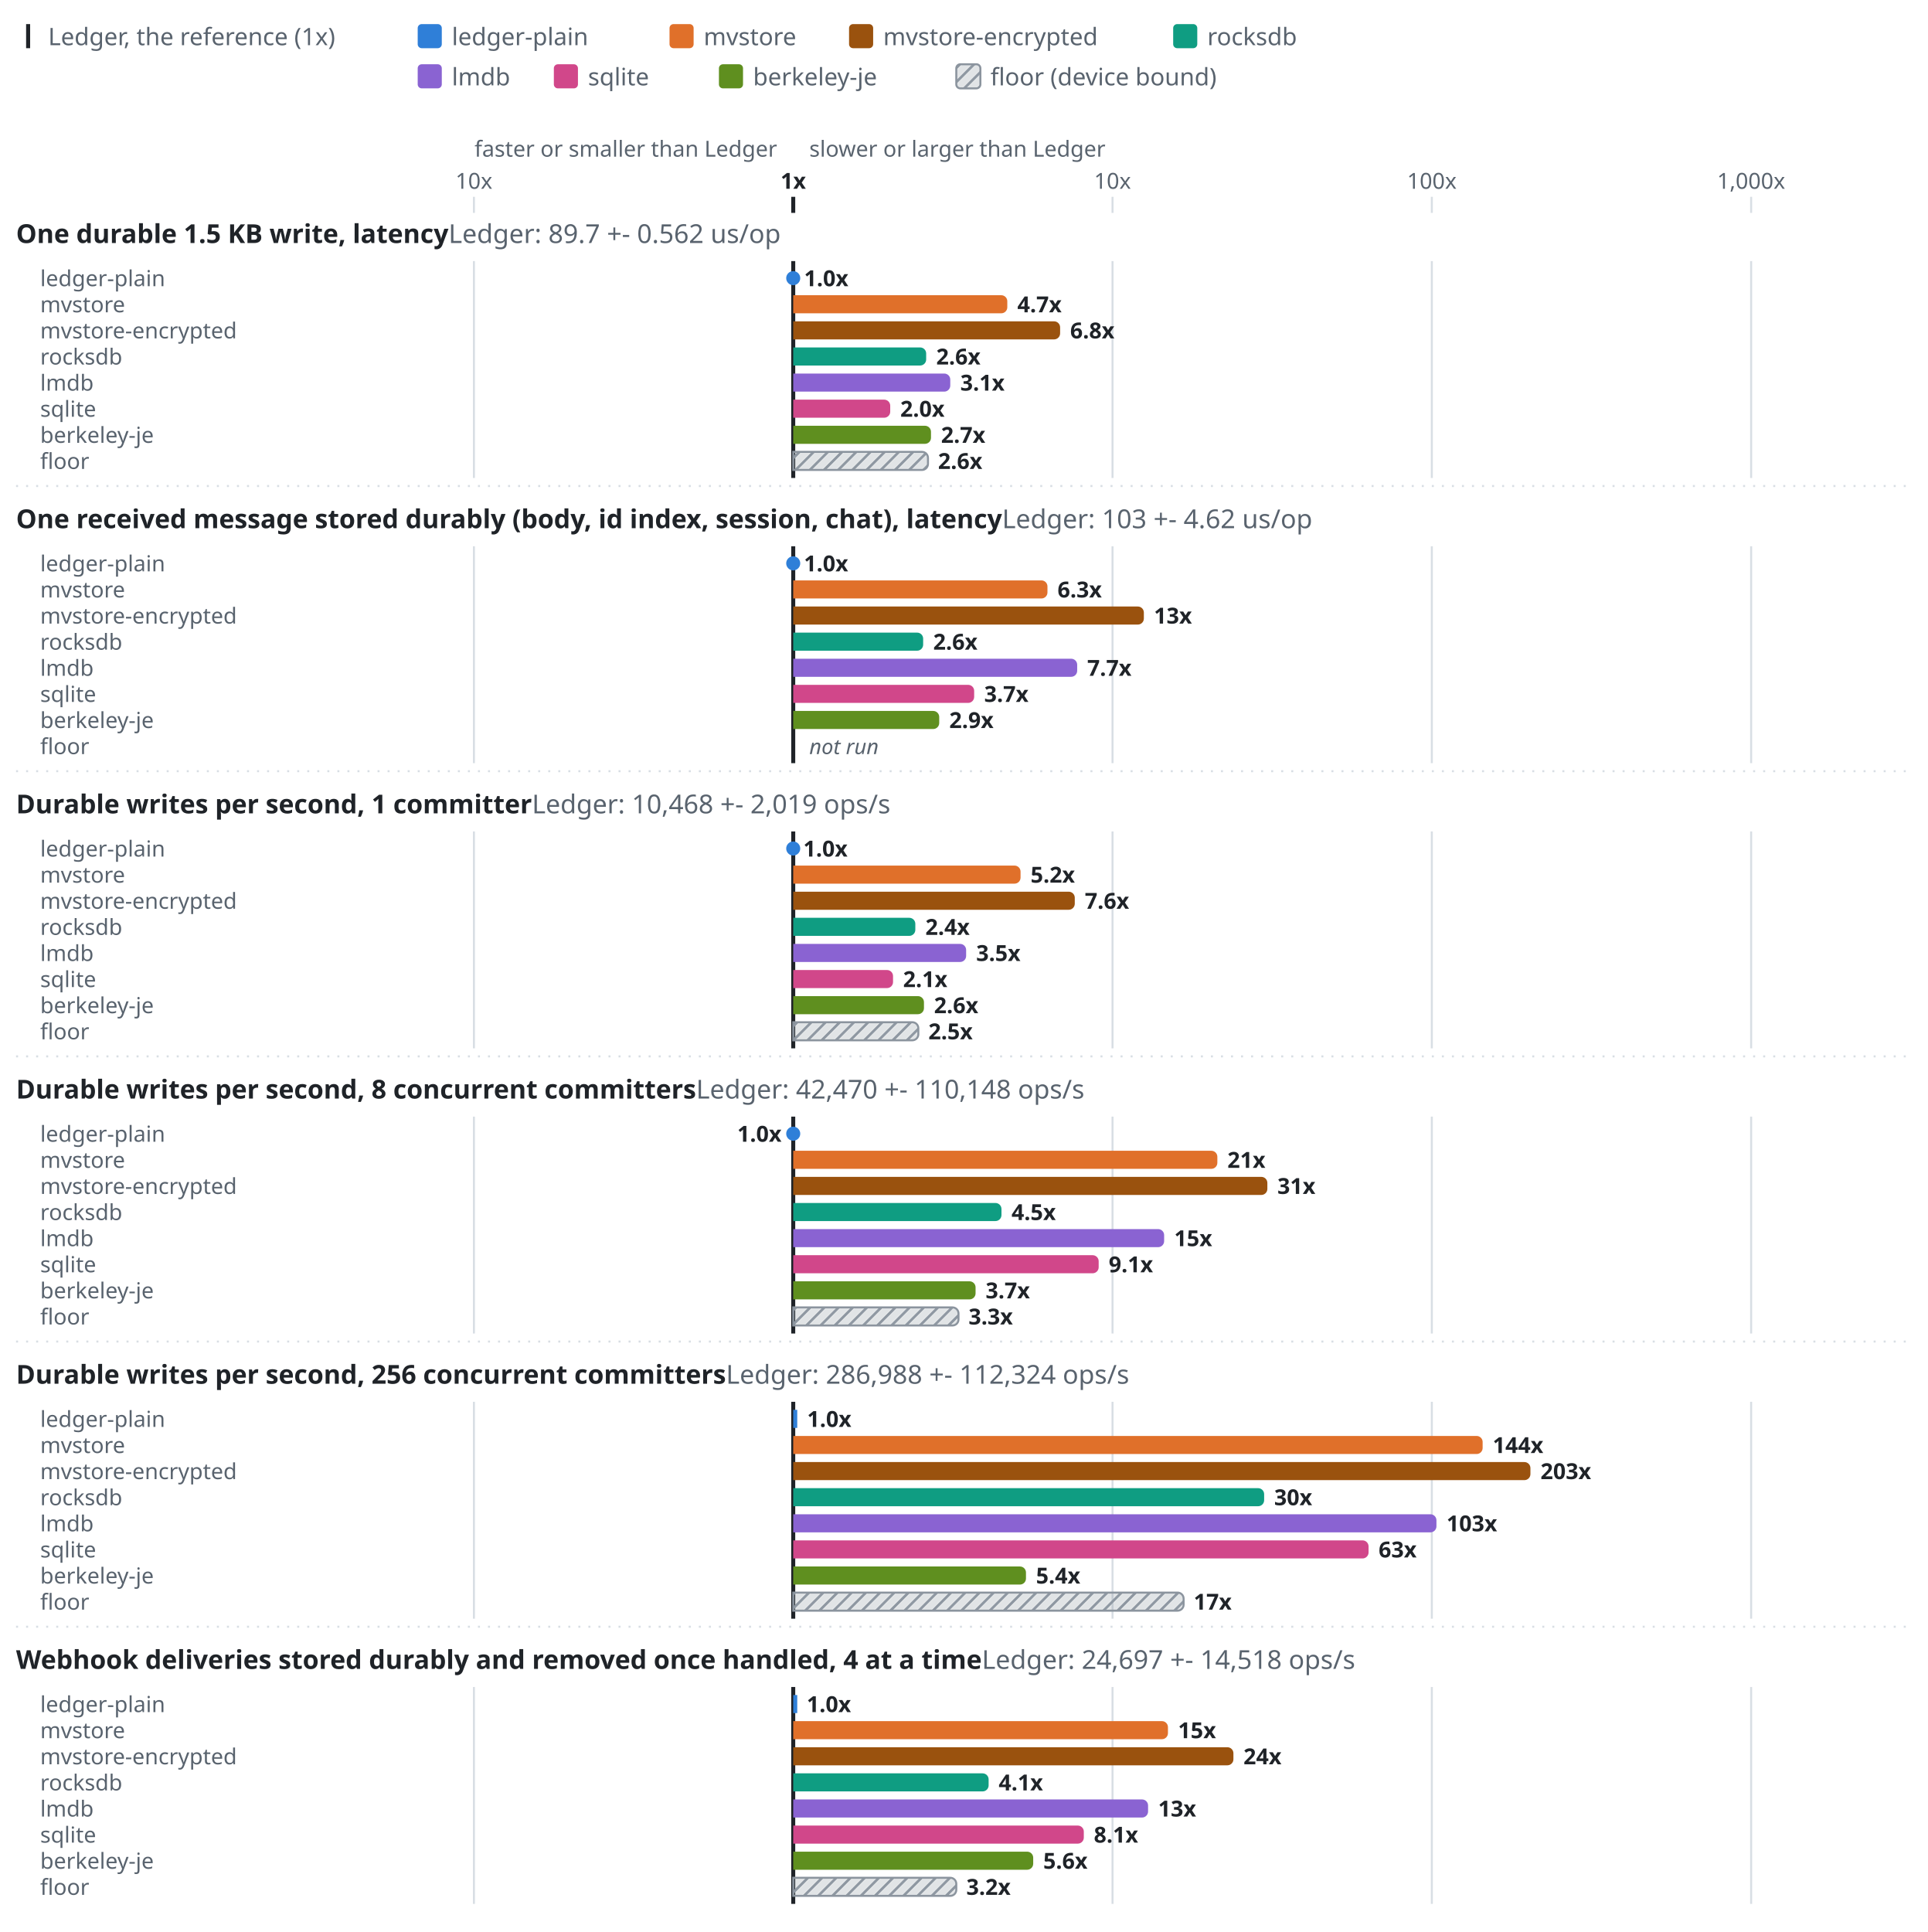
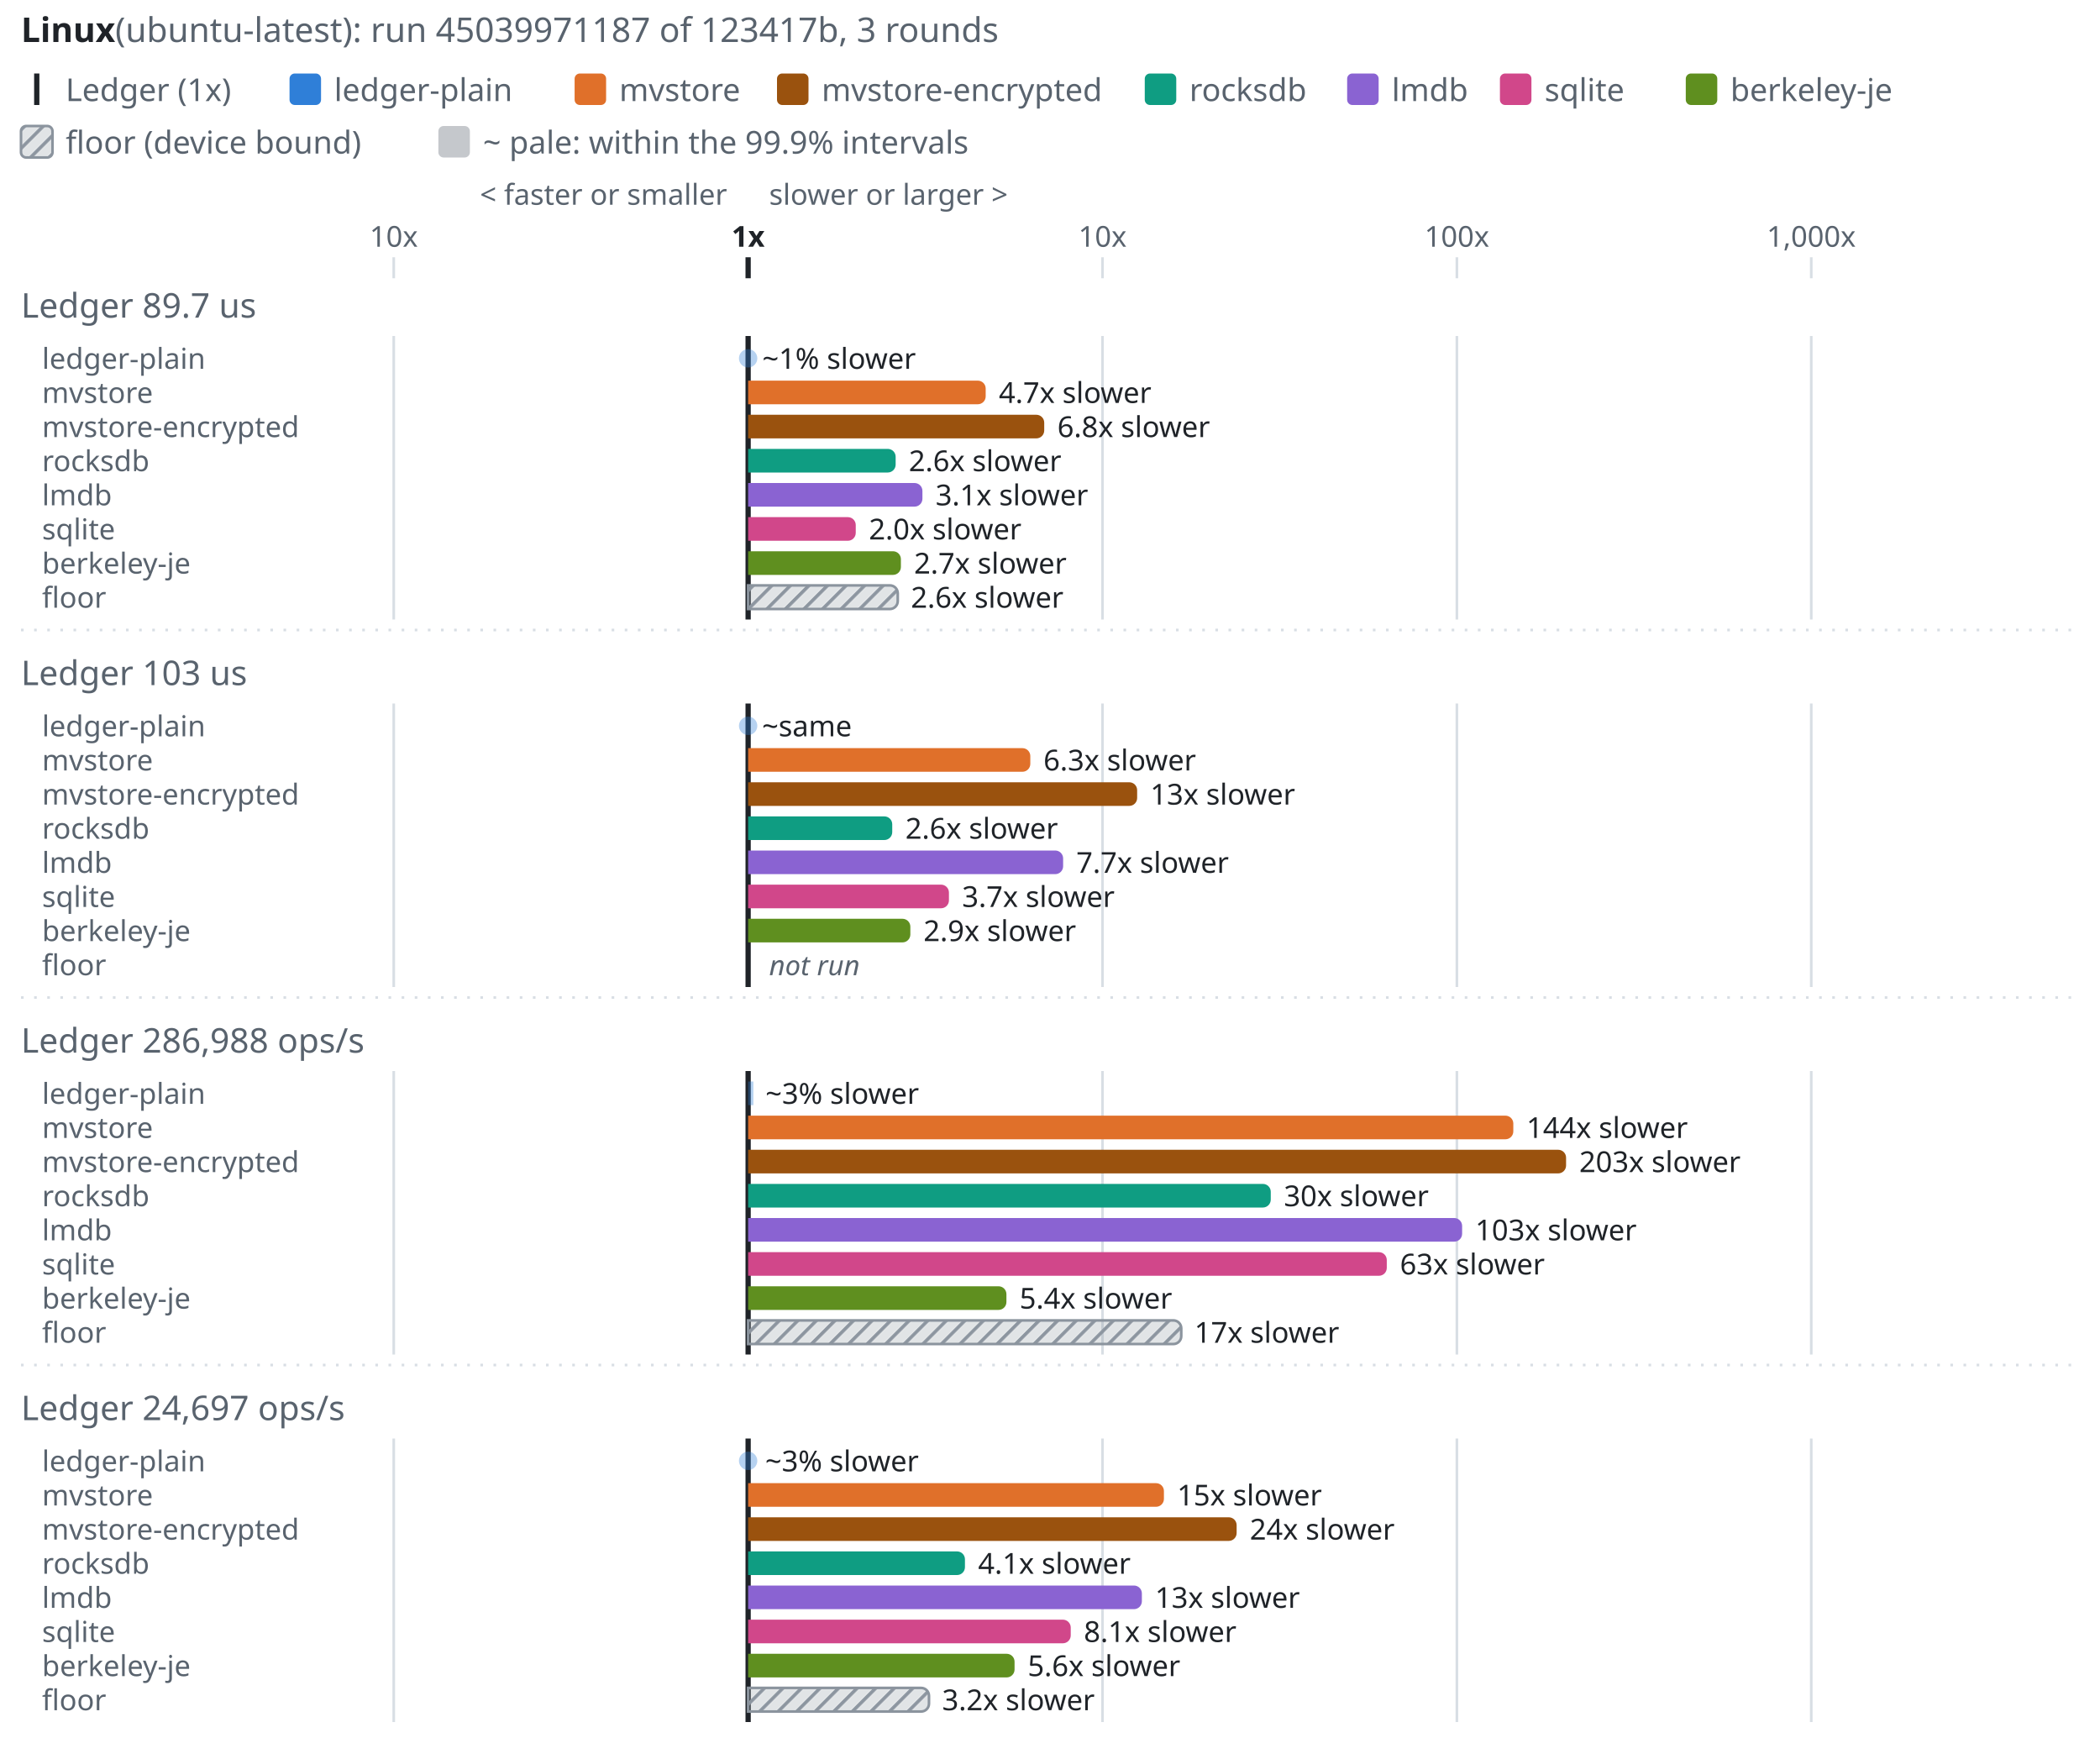
- <svg xmlns="http://www.w3.org/2000/svg" viewBox="0 0 960 962" width="960" height="962" font-family="-apple-system, BlinkMacSystemFont, 'Segoe UI', 'Noto Sans', Helvetica, Arial, sans-serif" role="img" aria-label="Durable commits on Linux: each engine's cost relative to Ledger">
+ <svg xmlns="http://www.w3.org/2000/svg" viewBox="0 0 800 670" width="800" height="670" font-family="-apple-system, BlinkMacSystemFont, 'Segoe UI', 'Noto Sans', Helvetica, Arial, sans-serif" role="img" aria-label="Durable commits on Linux: each engine's cost relative to Ledger">
  <defs>
    <pattern id="hatch" width="5" height="5" patternUnits="userSpaceOnUse" patternTransform="rotate(45)">
      <rect width="5" height="5" fill="#8b949e" fill-opacity="0.25" />
      <line x1="0" y1="0" x2="0" y2="5" stroke="#8b949e" stroke-width="2.5" />
    </pattern>
  </defs>
-   <line x1="14" y1="12" x2="14" y2="24" stroke="#1f2328" stroke-width="2" />
-   <text x="24" y="22.5" font-size="12" fill="#59636e">Ledger, the reference (1x)</text>
-   <rect x="208" y="12" width="12" height="12" rx="2" fill="#2f7fd8" />
-   <text x="225" y="22.5" font-size="12" fill="#59636e">ledger-plain</text>
-   <rect x="333.4" y="12" width="12" height="12" rx="2" fill="#e0702a" />
-   <text x="350.4" y="22.5" font-size="12" fill="#59636e">mvstore</text>
-   <rect x="422.8" y="12" width="12" height="12" rx="2" fill="#9a520e" />
-   <text x="439.8" y="22.5" font-size="12" fill="#59636e">mvstore-encrypted</text>
-   <rect x="584.2" y="12" width="12" height="12" rx="2" fill="#0f9d82" />
-   <text x="601.2" y="22.5" font-size="12" fill="#59636e">rocksdb</text>
-   <rect x="208" y="32" width="12" height="12" rx="2" fill="#8a63d2" />
-   <text x="225" y="42.5" font-size="12" fill="#59636e">lmdb</text>
-   <rect x="275.8" y="32" width="12" height="12" rx="2" fill="#d1478a" />
-   <text x="292.8" y="42.5" font-size="12" fill="#59636e">sqlite</text>
-   <rect x="358.0" y="32" width="12" height="12" rx="2" fill="#5f8f1f" />
-   <text x="375.0" y="42.5" font-size="12" fill="#59636e">berkeley-je</text>
-   <rect x="476.2" y="32" width="12" height="12" rx="2" fill="url(#hatch)" stroke="#8b949e" stroke-width="1" />
-   <text x="493.2" y="42.5" font-size="12" fill="#59636e">floor (device bound)</text>
-   <text x="387.0" y="78" font-size="11" text-anchor="end" fill="#59636e">faster or smaller than Ledger</text>
-   <text x="403.0" y="78" font-size="11" fill="#59636e">slower or larger than Ledger</text>
-   <line x1="236.0" y1="98.0" x2="236.0" y2="106.0" stroke="#d8dee4" stroke-width="1" />
-   <line x1="395.0" y1="98.0" x2="395.0" y2="106.0" stroke="#1f2328" stroke-width="2" />
-   <line x1="554.0" y1="98.0" x2="554.0" y2="106.0" stroke="#d8dee4" stroke-width="1" />
-   <line x1="713.0" y1="98.0" x2="713.0" y2="106.0" stroke="#d8dee4" stroke-width="1" />
-   <line x1="872.0" y1="98.0" x2="872.0" y2="106.0" stroke="#d8dee4" stroke-width="1" />
-   <text x="236.0" y="94" font-size="11" text-anchor="middle" fill="#59636e">10x</text>
-   <text x="395.0" y="94" font-size="11" text-anchor="middle" fill="#1f2328" font-weight="600">1x</text>
-   <text x="554.0" y="94" font-size="11" text-anchor="middle" fill="#59636e">10x</text>
-   <text x="713.0" y="94" font-size="11" text-anchor="middle" fill="#59636e">100x</text>
-   <text x="872.0" y="94" font-size="11" text-anchor="middle" fill="#59636e">1,000x</text>
-   <text x="8" y="121" font-size="13" font-weight="600" fill="#1f2328">One durable 1.5 KB write, latency<tspan font-weight="400" fill="#59636e">  Ledger: 89.7 +- 0.562 us/op</tspan>
+   <text x="8" y="16" font-size="13" font-weight="600" fill="#1f2328">Linux<tspan font-weight="400" fill="#59636e"> (ubuntu-latest): run 45039971187 of 123417b, 3 rounds</tspan>
  </text>
-   <line x1="236.0" y1="130.0" x2="236.0" y2="238.0" stroke="#d8dee4" stroke-width="1" />
-   <line x1="395.0" y1="130.0" x2="395.0" y2="238.0" stroke="#1f2328" stroke-width="2" />
-   <line x1="554.0" y1="130.0" x2="554.0" y2="238.0" stroke="#d8dee4" stroke-width="1" />
-   <line x1="713.0" y1="130.0" x2="713.0" y2="238.0" stroke="#d8dee4" stroke-width="1" />
-   <line x1="872.0" y1="130.0" x2="872.0" y2="238.0" stroke="#d8dee4" stroke-width="1" />
-   <text x="20" y="142.5" font-size="11" fill="#59636e">ledger-plain</text>
-   <circle cx="395.0" cy="138.5" r="3.5" fill="#2f7fd8" />
-   <text x="400.4" y="142.5" font-size="11" font-weight="600" fill="#1f2328">1.0x</text>
-   <text x="20" y="155.5" font-size="11" fill="#59636e">mvstore</text>
-   <path d="M395.0,147.0H498.6a3,3 0 0 1 3,3v3a3,3 0 0 1 -3,3H395.0z" fill="#e0702a" />
-   <text x="506.6" y="155.5" font-size="11" font-weight="600" fill="#1f2328">4.7x</text>
-   <text x="20" y="168.5" font-size="11" fill="#59636e">mvstore-encrypted</text>
-   <path d="M395.0,160.0H524.9a3,3 0 0 1 3,3v3a3,3 0 0 1 -3,3H395.0z" fill="#9a520e" />
-   <text x="532.9" y="168.5" font-size="11" font-weight="600" fill="#1f2328">6.8x</text>
-   <text x="20" y="181.5" font-size="11" fill="#59636e">rocksdb</text>
-   <path d="M395.0,173.0H458.2a3,3 0 0 1 3,3v3a3,3 0 0 1 -3,3H395.0z" fill="#0f9d82" />
-   <text x="466.2" y="181.5" font-size="11" font-weight="600" fill="#1f2328">2.6x</text>
-   <text x="20" y="194.5" font-size="11" fill="#59636e">lmdb</text>
-   <path d="M395.0,186.0H470.2a3,3 0 0 1 3,3v3a3,3 0 0 1 -3,3H395.0z" fill="#8a63d2" />
-   <text x="478.2" y="194.5" font-size="11" font-weight="600" fill="#1f2328">3.1x</text>
-   <text x="20" y="207.5" font-size="11" fill="#59636e">sqlite</text>
-   <path d="M395.0,199.0H440.3a3,3 0 0 1 3,3v3a3,3 0 0 1 -3,3H395.0z" fill="#d1478a" />
-   <text x="448.3" y="207.5" font-size="11" font-weight="600" fill="#1f2328">2.0x</text>
-   <text x="20" y="220.5" font-size="11" fill="#59636e">berkeley-je</text>
-   <path d="M395.0,212.0H460.6a3,3 0 0 1 3,3v3a3,3 0 0 1 -3,3H395.0z" fill="#5f8f1f" />
-   <text x="468.6" y="220.5" font-size="11" font-weight="600" fill="#1f2328">2.7x</text>
-   <text x="20" y="233.5" font-size="11" fill="#59636e">floor</text>
-   <path d="M395.0,225.0H459.1a3,3 0 0 1 3,3v3a3,3 0 0 1 -3,3H395.0z" fill="url(#hatch)" stroke="#8b949e" stroke-width="1" />
-   <text x="467.1" y="233.5" font-size="11" font-weight="600" fill="#1f2328">2.6x</text>
-   <line x1="8" y1="242.0" x2="952" y2="242.0" stroke="#d8dee4" stroke-width="1" stroke-dasharray="1 4" />
-   <text x="8" y="263" font-size="13" font-weight="600" fill="#1f2328">One received message stored durably (body, id index, session, chat), latency<tspan font-weight="400" fill="#59636e">  Ledger: 103 +- 4.62 us/op</tspan>
+   <line x1="14" y1="28" x2="14" y2="40" stroke="#1f2328" stroke-width="2" />
+   <text x="25" y="38.5" font-size="12" fill="#59636e">Ledger (1x)</text>
+   <rect x="110.3" y="28" width="12" height="12" rx="2" fill="#2f7fd8" />
+   <text x="127.3" y="38.5" font-size="12" fill="#59636e">ledger-plain</text>
+   <rect x="218.9" y="28" width="12" height="12" rx="2" fill="#e0702a" />
+   <text x="235.9" y="38.5" font-size="12" fill="#59636e">mvstore</text>
+   <rect x="296.0" y="28" width="12" height="12" rx="2" fill="#9a520e" />
+   <text x="313.0" y="38.5" font-size="12" fill="#59636e">mvstore-encrypted</text>
+   <rect x="436.1" y="28" width="12" height="12" rx="2" fill="#0f9d82" />
+   <text x="453.1" y="38.5" font-size="12" fill="#59636e">rocksdb</text>
+   <rect x="513.2" y="28" width="12" height="12" rx="2" fill="#8a63d2" />
+   <text x="530.2" y="38.5" font-size="12" fill="#59636e">lmdb</text>
+   <rect x="571.4" y="28" width="12" height="12" rx="2" fill="#d1478a" />
+   <text x="588.4" y="38.5" font-size="12" fill="#59636e">sqlite</text>
+   <rect x="642.2" y="28" width="12" height="12" rx="2" fill="#5f8f1f" />
+   <text x="659.2" y="38.5" font-size="12" fill="#59636e">berkeley-je</text>
+   <rect x="8" y="48" width="12" height="12" rx="2" fill="url(#hatch)" stroke="#8b949e" stroke-width="1" />
+   <text x="25" y="58.5" font-size="12" fill="#59636e">floor (device bound)</text>
+   <rect x="167.0" y="48" width="12" height="12" rx="2" fill="#59636e" fill-opacity="0.35" />
+   <text x="184.0" y="58.5" font-size="12" fill="#59636e">~ pale: within the 99.9% intervals</text>
+   <text x="277.0" y="78" font-size="11" text-anchor="end" fill="#59636e">&lt; faster or smaller</text>
+   <text x="293.0" y="78" font-size="11" fill="#59636e">slower or larger &gt;</text>
+   <line x1="150.0" y1="98.0" x2="150.0" y2="106.0" stroke="#d8dee4" stroke-width="1" />
+   <line x1="285.0" y1="98.0" x2="285.0" y2="106.0" stroke="#1f2328" stroke-width="2" />
+   <line x1="420.0" y1="98.0" x2="420.0" y2="106.0" stroke="#d8dee4" stroke-width="1" />
+   <line x1="555.0" y1="98.0" x2="555.0" y2="106.0" stroke="#d8dee4" stroke-width="1" />
+   <line x1="690.0" y1="98.0" x2="690.0" y2="106.0" stroke="#d8dee4" stroke-width="1" />
+   <text x="150.0" y="94" font-size="11" text-anchor="middle" fill="#59636e">10x</text>
+   <text x="285.0" y="94" font-size="11" text-anchor="middle" fill="#1f2328" font-weight="600">1x</text>
+   <text x="420.0" y="94" font-size="11" text-anchor="middle" fill="#59636e">10x</text>
+   <text x="555.0" y="94" font-size="11" text-anchor="middle" fill="#59636e">100x</text>
+   <text x="690.0" y="94" font-size="11" text-anchor="middle" fill="#59636e">1,000x</text>
+   <text x="8" y="121" font-size="13" font-weight="600" fill="#1f2328">
+     <tspan font-weight="400" fill="#59636e">  Ledger 89.7 us</tspan>
  </text>
-   <line x1="236.0" y1="272.0" x2="236.0" y2="380.0" stroke="#d8dee4" stroke-width="1" />
-   <line x1="395.0" y1="272.0" x2="395.0" y2="380.0" stroke="#1f2328" stroke-width="2" />
-   <line x1="554.0" y1="272.0" x2="554.0" y2="380.0" stroke="#d8dee4" stroke-width="1" />
-   <line x1="713.0" y1="272.0" x2="713.0" y2="380.0" stroke="#d8dee4" stroke-width="1" />
-   <line x1="872.0" y1="272.0" x2="872.0" y2="380.0" stroke="#d8dee4" stroke-width="1" />
-   <text x="20" y="284.5" font-size="11" fill="#59636e">ledger-plain</text>
-   <circle cx="395.0" cy="280.5" r="3.5" fill="#2f7fd8" />
-   <text x="400.3" y="284.5" font-size="11" font-weight="600" fill="#1f2328">1.0x</text>
-   <text x="20" y="297.5" font-size="11" fill="#59636e">mvstore</text>
-   <path d="M395.0,289.0H518.6a3,3 0 0 1 3,3v3a3,3 0 0 1 -3,3H395.0z" fill="#e0702a" />
-   <text x="526.6" y="297.5" font-size="11" font-weight="600" fill="#1f2328">6.3x</text>
-   <text x="20" y="310.5" font-size="11" fill="#59636e">mvstore-encrypted</text>
-   <path d="M395.0,302.0H566.6a3,3 0 0 1 3,3v3a3,3 0 0 1 -3,3H395.0z" fill="#9a520e" />
-   <text x="574.6" y="310.5" font-size="11" font-weight="600" fill="#1f2328">13x</text>
-   <text x="20" y="323.5" font-size="11" fill="#59636e">rocksdb</text>
-   <path d="M395.0,315.0H456.7a3,3 0 0 1 3,3v3a3,3 0 0 1 -3,3H395.0z" fill="#0f9d82" />
-   <text x="464.7" y="323.5" font-size="11" font-weight="600" fill="#1f2328">2.6x</text>
-   <text x="20" y="336.5" font-size="11" fill="#59636e">lmdb</text>
-   <path d="M395.0,328.0H533.4a3,3 0 0 1 3,3v3a3,3 0 0 1 -3,3H395.0z" fill="#8a63d2" />
-   <text x="541.4" y="336.5" font-size="11" font-weight="600" fill="#1f2328">7.7x</text>
-   <text x="20" y="349.5" font-size="11" fill="#59636e">sqlite</text>
-   <path d="M395.0,341.0H482.1a3,3 0 0 1 3,3v3a3,3 0 0 1 -3,3H395.0z" fill="#d1478a" />
-   <text x="490.1" y="349.5" font-size="11" font-weight="600" fill="#1f2328">3.7x</text>
-   <text x="20" y="362.5" font-size="11" fill="#59636e">berkeley-je</text>
-   <path d="M395.0,354.0H464.7a3,3 0 0 1 3,3v3a3,3 0 0 1 -3,3H395.0z" fill="#5f8f1f" />
-   <text x="472.7" y="362.5" font-size="11" font-weight="600" fill="#1f2328">2.9x</text>
-   <text x="20" y="375.5" font-size="11" fill="#59636e">floor</text>
-   <text x="403.0" y="375.5" font-size="10.5" font-style="italic" fill="#59636e">not run</text>
-   <line x1="8" y1="384.0" x2="952" y2="384.0" stroke="#d8dee4" stroke-width="1" stroke-dasharray="1 4" />
-   <text x="8" y="405" font-size="13" font-weight="600" fill="#1f2328">Durable writes per second, 1 committer<tspan font-weight="400" fill="#59636e">  Ledger: 10,468 +- 2,019 ops/s</tspan>
+   <line x1="150.0" y1="128.0" x2="150.0" y2="236.0" stroke="#d8dee4" stroke-width="1" />
+   <line x1="285.0" y1="128.0" x2="285.0" y2="236.0" stroke="#1f2328" stroke-width="2" />
+   <line x1="420.0" y1="128.0" x2="420.0" y2="236.0" stroke="#d8dee4" stroke-width="1" />
+   <line x1="555.0" y1="128.0" x2="555.0" y2="236.0" stroke="#d8dee4" stroke-width="1" />
+   <line x1="690.0" y1="128.0" x2="690.0" y2="236.0" stroke="#d8dee4" stroke-width="1" />
+   <text x="16" y="140.5" font-size="11" fill="#59636e">ledger-plain</text>
+   <circle cx="285.0" cy="136.5" r="3.5" fill="#2f7fd8" fill-opacity="0.35" />
+   <text x="290.4" y="140.5" font-size="11" fill="#1f2328">~1% slower</text>
+   <text x="16" y="153.5" font-size="11" fill="#59636e">mvstore</text>
+   <path d="M285.0,145.0H372.5a3,3 0 0 1 3,3v3a3,3 0 0 1 -3,3H285.0z" fill="#e0702a" />
+   <text x="380.5" y="153.5" font-size="11" fill="#1f2328">4.7x slower</text>
+   <text x="16" y="166.5" font-size="11" fill="#59636e">mvstore-encrypted</text>
+   <path d="M285.0,158.0H394.8a3,3 0 0 1 3,3v3a3,3 0 0 1 -3,3H285.0z" fill="#9a520e" />
+   <text x="402.8" y="166.5" font-size="11" fill="#1f2328">6.8x slower</text>
+   <text x="16" y="179.5" font-size="11" fill="#59636e">rocksdb</text>
+   <path d="M285.0,171.0H338.2a3,3 0 0 1 3,3v3a3,3 0 0 1 -3,3H285.0z" fill="#0f9d82" />
+   <text x="346.2" y="179.5" font-size="11" fill="#1f2328">2.6x slower</text>
+   <text x="16" y="192.5" font-size="11" fill="#59636e">lmdb</text>
+   <path d="M285.0,184.0H348.4a3,3 0 0 1 3,3v3a3,3 0 0 1 -3,3H285.0z" fill="#8a63d2" />
+   <text x="356.4" y="192.5" font-size="11" fill="#1f2328">3.1x slower</text>
+   <text x="16" y="205.5" font-size="11" fill="#59636e">sqlite</text>
+   <path d="M285.0,197.0H323.0a3,3 0 0 1 3,3v3a3,3 0 0 1 -3,3H285.0z" fill="#d1478a" />
+   <text x="331.0" y="205.5" font-size="11" fill="#1f2328">2.0x slower</text>
+   <text x="16" y="218.5" font-size="11" fill="#59636e">berkeley-je</text>
+   <path d="M285.0,210.0H340.2a3,3 0 0 1 3,3v3a3,3 0 0 1 -3,3H285.0z" fill="#5f8f1f" />
+   <text x="348.2" y="218.5" font-size="11" fill="#1f2328">2.7x slower</text>
+   <text x="16" y="231.5" font-size="11" fill="#59636e">floor</text>
+   <path d="M285.0,223.0H339.0a3,3 0 0 1 3,3v3a3,3 0 0 1 -3,3H285.0z" fill="url(#hatch)" stroke="#8b949e" stroke-width="1" />
+   <text x="347.0" y="231.5" font-size="11" fill="#1f2328">2.6x slower</text>
+   <line x1="8" y1="240.0" x2="792" y2="240.0" stroke="#d8dee4" stroke-width="1" stroke-dasharray="1 4" />
+   <text x="8" y="261" font-size="13" font-weight="600" fill="#1f2328">
+     <tspan font-weight="400" fill="#59636e">  Ledger 103 us</tspan>
  </text>
-   <line x1="236.0" y1="414.0" x2="236.0" y2="522.0" stroke="#d8dee4" stroke-width="1" />
-   <line x1="395.0" y1="414.0" x2="395.0" y2="522.0" stroke="#1f2328" stroke-width="2" />
-   <line x1="554.0" y1="414.0" x2="554.0" y2="522.0" stroke="#d8dee4" stroke-width="1" />
-   <line x1="713.0" y1="414.0" x2="713.0" y2="522.0" stroke="#d8dee4" stroke-width="1" />
-   <line x1="872.0" y1="414.0" x2="872.0" y2="522.0" stroke="#d8dee4" stroke-width="1" />
-   <text x="20" y="426.5" font-size="11" fill="#59636e">ledger-plain</text>
-   <circle cx="395.0" cy="422.5" r="3.5" fill="#2f7fd8" />
-   <text x="400.0" y="426.5" font-size="11" font-weight="600" fill="#1f2328">1.0x</text>
-   <text x="20" y="439.5" font-size="11" fill="#59636e">mvstore</text>
-   <path d="M395.0,431.0H505.2a3,3 0 0 1 3,3v3a3,3 0 0 1 -3,3H395.0z" fill="#e0702a" />
-   <text x="513.2" y="439.5" font-size="11" font-weight="600" fill="#1f2328">5.2x</text>
-   <text x="20" y="452.5" font-size="11" fill="#59636e">mvstore-encrypted</text>
-   <path d="M395.0,444.0H532.2a3,3 0 0 1 3,3v3a3,3 0 0 1 -3,3H395.0z" fill="#9a520e" />
-   <text x="540.2" y="452.5" font-size="11" font-weight="600" fill="#1f2328">7.6x</text>
-   <text x="20" y="465.5" font-size="11" fill="#59636e">rocksdb</text>
-   <path d="M395.0,457.0H452.8a3,3 0 0 1 3,3v3a3,3 0 0 1 -3,3H395.0z" fill="#0f9d82" />
-   <text x="460.8" y="465.5" font-size="11" font-weight="600" fill="#1f2328">2.4x</text>
-   <text x="20" y="478.5" font-size="11" fill="#59636e">lmdb</text>
-   <path d="M395.0,470.0H478.1a3,3 0 0 1 3,3v3a3,3 0 0 1 -3,3H395.0z" fill="#8a63d2" />
-   <text x="486.1" y="478.5" font-size="11" font-weight="600" fill="#1f2328">3.5x</text>
-   <text x="20" y="491.5" font-size="11" fill="#59636e">sqlite</text>
-   <path d="M395.0,483.0H441.7a3,3 0 0 1 3,3v3a3,3 0 0 1 -3,3H395.0z" fill="#d1478a" />
-   <text x="449.7" y="491.5" font-size="11" font-weight="600" fill="#1f2328">2.1x</text>
-   <text x="20" y="504.5" font-size="11" fill="#59636e">berkeley-je</text>
-   <path d="M395.0,496.0H457.1a3,3 0 0 1 3,3v3a3,3 0 0 1 -3,3H395.0z" fill="#5f8f1f" />
-   <text x="465.1" y="504.5" font-size="11" font-weight="600" fill="#1f2328">2.6x</text>
-   <text x="20" y="517.5" font-size="11" fill="#59636e">floor</text>
-   <path d="M395.0,509.0H454.3a3,3 0 0 1 3,3v3a3,3 0 0 1 -3,3H395.0z" fill="url(#hatch)" stroke="#8b949e" stroke-width="1" />
-   <text x="462.3" y="517.5" font-size="11" font-weight="600" fill="#1f2328">2.5x</text>
-   <line x1="8" y1="526.0" x2="952" y2="526.0" stroke="#d8dee4" stroke-width="1" stroke-dasharray="1 4" />
-   <text x="8" y="547" font-size="13" font-weight="600" fill="#1f2328">Durable writes per second, 8 concurrent committers<tspan font-weight="400" fill="#59636e">  Ledger: 42,470 +- 110,148 ops/s</tspan>
+   <line x1="150.0" y1="268.0" x2="150.0" y2="376.0" stroke="#d8dee4" stroke-width="1" />
+   <line x1="285.0" y1="268.0" x2="285.0" y2="376.0" stroke="#1f2328" stroke-width="2" />
+   <line x1="420.0" y1="268.0" x2="420.0" y2="376.0" stroke="#d8dee4" stroke-width="1" />
+   <line x1="555.0" y1="268.0" x2="555.0" y2="376.0" stroke="#d8dee4" stroke-width="1" />
+   <line x1="690.0" y1="268.0" x2="690.0" y2="376.0" stroke="#d8dee4" stroke-width="1" />
+   <text x="16" y="280.5" font-size="11" fill="#59636e">ledger-plain</text>
+   <circle cx="285.0" cy="276.5" r="3.5" fill="#2f7fd8" fill-opacity="0.35" />
+   <text x="290.3" y="280.5" font-size="11" fill="#1f2328">~same</text>
+   <text x="16" y="293.5" font-size="11" fill="#59636e">mvstore</text>
+   <path d="M285.0,285.0H389.5a3,3 0 0 1 3,3v3a3,3 0 0 1 -3,3H285.0z" fill="#e0702a" />
+   <text x="397.5" y="293.5" font-size="11" fill="#1f2328">6.3x slower</text>
+   <text x="16" y="306.5" font-size="11" fill="#59636e">mvstore-encrypted</text>
+   <path d="M285.0,298.0H430.2a3,3 0 0 1 3,3v3a3,3 0 0 1 -3,3H285.0z" fill="#9a520e" />
+   <text x="438.2" y="306.5" font-size="11" fill="#1f2328">13x slower</text>
+   <text x="16" y="319.5" font-size="11" fill="#59636e">rocksdb</text>
+   <path d="M285.0,311.0H336.9a3,3 0 0 1 3,3v3a3,3 0 0 1 -3,3H285.0z" fill="#0f9d82" />
+   <text x="344.9" y="319.5" font-size="11" fill="#1f2328">2.6x slower</text>
+   <text x="16" y="332.5" font-size="11" fill="#59636e">lmdb</text>
+   <path d="M285.0,324.0H402.0a3,3 0 0 1 3,3v3a3,3 0 0 1 -3,3H285.0z" fill="#8a63d2" />
+   <text x="410.0" y="332.5" font-size="11" fill="#1f2328">7.7x slower</text>
+   <text x="16" y="345.5" font-size="11" fill="#59636e">sqlite</text>
+   <path d="M285.0,337.0H358.5a3,3 0 0 1 3,3v3a3,3 0 0 1 -3,3H285.0z" fill="#d1478a" />
+   <text x="366.5" y="345.5" font-size="11" fill="#1f2328">3.7x slower</text>
+   <text x="16" y="358.5" font-size="11" fill="#59636e">berkeley-je</text>
+   <path d="M285.0,350.0H343.8a3,3 0 0 1 3,3v3a3,3 0 0 1 -3,3H285.0z" fill="#5f8f1f" />
+   <text x="351.8" y="358.5" font-size="11" fill="#1f2328">2.9x slower</text>
+   <text x="16" y="371.5" font-size="11" fill="#59636e">floor</text>
+   <text x="293.0" y="371.5" font-size="10.5" font-style="italic" fill="#59636e">not run</text>
+   <line x1="8" y1="380.0" x2="792" y2="380.0" stroke="#d8dee4" stroke-width="1" stroke-dasharray="1 4" />
+   <text x="8" y="401" font-size="13" font-weight="600" fill="#1f2328">
+     <tspan font-weight="400" fill="#59636e">  Ledger 286,988 ops/s</tspan>
  </text>
-   <line x1="236.0" y1="556.0" x2="236.0" y2="664.0" stroke="#d8dee4" stroke-width="1" />
-   <line x1="395.0" y1="556.0" x2="395.0" y2="664.0" stroke="#1f2328" stroke-width="2" />
-   <line x1="554.0" y1="556.0" x2="554.0" y2="664.0" stroke="#d8dee4" stroke-width="1" />
-   <line x1="713.0" y1="556.0" x2="713.0" y2="664.0" stroke="#d8dee4" stroke-width="1" />
-   <line x1="872.0" y1="556.0" x2="872.0" y2="664.0" stroke="#d8dee4" stroke-width="1" />
-   <text x="20" y="568.5" font-size="11" fill="#59636e">ledger-plain</text>
-   <circle cx="395.0" cy="564.5" r="3.5" fill="#2f7fd8" />
-   <text x="389.2" y="568.5" font-size="11" font-weight="600" text-anchor="end" fill="#1f2328">1.0x</text>
-   <text x="20" y="581.5" font-size="11" fill="#59636e">mvstore</text>
-   <path d="M395.0,573.0H603.2a3,3 0 0 1 3,3v3a3,3 0 0 1 -3,3H395.0z" fill="#e0702a" />
-   <text x="611.2" y="581.5" font-size="11" font-weight="600" fill="#1f2328">21x</text>
-   <text x="20" y="594.5" font-size="11" fill="#59636e">mvstore-encrypted</text>
-   <path d="M395.0,586.0H628.1a3,3 0 0 1 3,3v3a3,3 0 0 1 -3,3H395.0z" fill="#9a520e" />
-   <text x="636.1" y="594.5" font-size="11" font-weight="600" fill="#1f2328">31x</text>
-   <text x="20" y="607.5" font-size="11" fill="#59636e">rocksdb</text>
-   <path d="M395.0,599.0H495.7a3,3 0 0 1 3,3v3a3,3 0 0 1 -3,3H395.0z" fill="#0f9d82" />
-   <text x="503.7" y="607.5" font-size="11" font-weight="600" fill="#1f2328">4.5x</text>
-   <text x="20" y="620.5" font-size="11" fill="#59636e">lmdb</text>
-   <path d="M395.0,612.0H576.7a3,3 0 0 1 3,3v3a3,3 0 0 1 -3,3H395.0z" fill="#8a63d2" />
-   <text x="584.7" y="620.5" font-size="11" font-weight="600" fill="#1f2328">15x</text>
-   <text x="20" y="633.5" font-size="11" fill="#59636e">sqlite</text>
-   <path d="M395.0,625.0H544.1a3,3 0 0 1 3,3v3a3,3 0 0 1 -3,3H395.0z" fill="#d1478a" />
-   <text x="552.1" y="633.5" font-size="11" font-weight="600" fill="#1f2328">9.1x</text>
-   <text x="20" y="646.5" font-size="11" fill="#59636e">berkeley-je</text>
-   <path d="M395.0,638.0H482.8a3,3 0 0 1 3,3v3a3,3 0 0 1 -3,3H395.0z" fill="#5f8f1f" />
-   <text x="490.8" y="646.5" font-size="11" font-weight="600" fill="#1f2328">3.7x</text>
-   <text x="20" y="659.5" font-size="11" fill="#59636e">floor</text>
-   <path d="M395.0,651.0H474.3a3,3 0 0 1 3,3v3a3,3 0 0 1 -3,3H395.0z" fill="url(#hatch)" stroke="#8b949e" stroke-width="1" />
-   <text x="482.3" y="659.5" font-size="11" font-weight="600" fill="#1f2328">3.3x</text>
-   <line x1="8" y1="668.0" x2="952" y2="668.0" stroke="#d8dee4" stroke-width="1" stroke-dasharray="1 4" />
-   <text x="8" y="689" font-size="13" font-weight="600" fill="#1f2328">Durable writes per second, 256 concurrent committers<tspan font-weight="400" fill="#59636e">  Ledger: 286,988 +- 112,324 ops/s</tspan>
+   <line x1="150.0" y1="408.0" x2="150.0" y2="516.0" stroke="#d8dee4" stroke-width="1" />
+   <line x1="285.0" y1="408.0" x2="285.0" y2="516.0" stroke="#1f2328" stroke-width="2" />
+   <line x1="420.0" y1="408.0" x2="420.0" y2="516.0" stroke="#d8dee4" stroke-width="1" />
+   <line x1="555.0" y1="408.0" x2="555.0" y2="516.0" stroke="#d8dee4" stroke-width="1" />
+   <line x1="690.0" y1="408.0" x2="690.0" y2="516.0" stroke="#d8dee4" stroke-width="1" />
+   <text x="16" y="420.5" font-size="11" fill="#59636e">ledger-plain</text>
+   <path d="M285.0,412.0h2.0v9h-2.0z" fill="#2f7fd8" fill-opacity="0.35" />
+   <text x="291.6" y="420.5" font-size="11" fill="#1f2328">~3% slower</text>
+   <text x="16" y="433.5" font-size="11" fill="#59636e">mvstore</text>
+   <path d="M285.0,425.0H573.5a3,3 0 0 1 3,3v3a3,3 0 0 1 -3,3H285.0z" fill="#e0702a" />
+   <text x="581.5" y="433.5" font-size="11" fill="#1f2328">144x slower</text>
+   <text x="16" y="446.5" font-size="11" fill="#59636e">mvstore-encrypted</text>
+   <path d="M285.0,438.0H593.6a3,3 0 0 1 3,3v3a3,3 0 0 1 -3,3H285.0z" fill="#9a520e" />
+   <text x="601.6" y="446.5" font-size="11" fill="#1f2328">203x slower</text>
+   <text x="16" y="459.5" font-size="11" fill="#59636e">rocksdb</text>
+   <path d="M285.0,451.0H481.1a3,3 0 0 1 3,3v3a3,3 0 0 1 -3,3H285.0z" fill="#0f9d82" />
+   <text x="489.1" y="459.5" font-size="11" fill="#1f2328">30x slower</text>
+   <text x="16" y="472.5" font-size="11" fill="#59636e">lmdb</text>
+   <path d="M285.0,464.0H554.0a3,3 0 0 1 3,3v3a3,3 0 0 1 -3,3H285.0z" fill="#8a63d2" />
+   <text x="562.0" y="472.5" font-size="11" fill="#1f2328">103x slower</text>
+   <text x="16" y="485.5" font-size="11" fill="#59636e">sqlite</text>
+   <path d="M285.0,477.0H525.3a3,3 0 0 1 3,3v3a3,3 0 0 1 -3,3H285.0z" fill="#d1478a" />
+   <text x="533.3" y="485.5" font-size="11" fill="#1f2328">63x slower</text>
+   <text x="16" y="498.5" font-size="11" fill="#59636e">berkeley-je</text>
+   <path d="M285.0,490.0H380.4a3,3 0 0 1 3,3v3a3,3 0 0 1 -3,3H285.0z" fill="#5f8f1f" />
+   <text x="388.4" y="498.5" font-size="11" fill="#1f2328">5.4x slower</text>
+   <text x="16" y="511.5" font-size="11" fill="#59636e">floor</text>
+   <path d="M285.0,503.0H447.0a3,3 0 0 1 3,3v3a3,3 0 0 1 -3,3H285.0z" fill="url(#hatch)" stroke="#8b949e" stroke-width="1" />
+   <text x="455.0" y="511.5" font-size="11" fill="#1f2328">17x slower</text>
+   <line x1="8" y1="520.0" x2="792" y2="520.0" stroke="#d8dee4" stroke-width="1" stroke-dasharray="1 4" />
+   <text x="8" y="541" font-size="13" font-weight="600" fill="#1f2328">
+     <tspan font-weight="400" fill="#59636e">  Ledger 24,697 ops/s</tspan>
  </text>
-   <line x1="236.0" y1="698.0" x2="236.0" y2="806.0" stroke="#d8dee4" stroke-width="1" />
-   <line x1="395.0" y1="698.0" x2="395.0" y2="806.0" stroke="#1f2328" stroke-width="2" />
-   <line x1="554.0" y1="698.0" x2="554.0" y2="806.0" stroke="#d8dee4" stroke-width="1" />
-   <line x1="713.0" y1="698.0" x2="713.0" y2="806.0" stroke="#d8dee4" stroke-width="1" />
-   <line x1="872.0" y1="698.0" x2="872.0" y2="806.0" stroke="#d8dee4" stroke-width="1" />
-   <text x="20" y="710.5" font-size="11" fill="#59636e">ledger-plain</text>
-   <path d="M395.0,702.0h2.0v9h-2.0z" fill="#2f7fd8" />
-   <text x="401.9" y="710.5" font-size="11" font-weight="600" fill="#1f2328">1.0x</text>
-   <text x="20" y="723.5" font-size="11" fill="#59636e">mvstore</text>
-   <path d="M395.0,715.0H735.3a3,3 0 0 1 3,3v3a3,3 0 0 1 -3,3H395.0z" fill="#e0702a" />
-   <text x="743.3" y="723.5" font-size="11" font-weight="600" fill="#1f2328">144x</text>
-   <text x="20" y="736.5" font-size="11" fill="#59636e">mvstore-encrypted</text>
-   <path d="M395.0,728.0H759.1a3,3 0 0 1 3,3v3a3,3 0 0 1 -3,3H395.0z" fill="#9a520e" />
-   <text x="767.1" y="736.5" font-size="11" font-weight="600" fill="#1f2328">203x</text>
-   <text x="20" y="749.5" font-size="11" fill="#59636e">rocksdb</text>
-   <path d="M395.0,741.0H626.5a3,3 0 0 1 3,3v3a3,3 0 0 1 -3,3H395.0z" fill="#0f9d82" />
-   <text x="634.5" y="749.5" font-size="11" font-weight="600" fill="#1f2328">30x</text>
-   <text x="20" y="762.5" font-size="11" fill="#59636e">lmdb</text>
-   <path d="M395.0,754.0H712.3a3,3 0 0 1 3,3v3a3,3 0 0 1 -3,3H395.0z" fill="#8a63d2" />
-   <text x="720.3" y="762.5" font-size="11" font-weight="600" fill="#1f2328">103x</text>
-   <text x="20" y="775.5" font-size="11" fill="#59636e">sqlite</text>
-   <path d="M395.0,767.0H678.5a3,3 0 0 1 3,3v3a3,3 0 0 1 -3,3H395.0z" fill="#d1478a" />
-   <text x="686.5" y="775.5" font-size="11" font-weight="600" fill="#1f2328">63x</text>
-   <text x="20" y="788.5" font-size="11" fill="#59636e">berkeley-je</text>
-   <path d="M395.0,780.0H507.9a3,3 0 0 1 3,3v3a3,3 0 0 1 -3,3H395.0z" fill="#5f8f1f" />
-   <text x="515.9" y="788.5" font-size="11" font-weight="600" fill="#1f2328">5.4x</text>
-   <text x="20" y="801.5" font-size="11" fill="#59636e">floor</text>
-   <path d="M395.0,793.0H586.4a3,3 0 0 1 3,3v3a3,3 0 0 1 -3,3H395.0z" fill="url(#hatch)" stroke="#8b949e" stroke-width="1" />
-   <text x="594.4" y="801.5" font-size="11" font-weight="600" fill="#1f2328">17x</text>
-   <line x1="8" y1="810.0" x2="952" y2="810.0" stroke="#d8dee4" stroke-width="1" stroke-dasharray="1 4" />
-   <text x="8" y="831" font-size="13" font-weight="600" fill="#1f2328">Webhook deliveries stored durably and removed once handled, 4 at a time<tspan font-weight="400" fill="#59636e">  Ledger: 24,697 +- 14,518 ops/s</tspan>
-   </text>
-   <line x1="236.0" y1="840.0" x2="236.0" y2="948.0" stroke="#d8dee4" stroke-width="1" />
-   <line x1="395.0" y1="840.0" x2="395.0" y2="948.0" stroke="#1f2328" stroke-width="2" />
-   <line x1="554.0" y1="840.0" x2="554.0" y2="948.0" stroke="#d8dee4" stroke-width="1" />
-   <line x1="713.0" y1="840.0" x2="713.0" y2="948.0" stroke="#d8dee4" stroke-width="1" />
-   <line x1="872.0" y1="840.0" x2="872.0" y2="948.0" stroke="#d8dee4" stroke-width="1" />
-   <text x="20" y="852.5" font-size="11" fill="#59636e">ledger-plain</text>
-   <path d="M395.0,844.0h2.0v9h-2.0z" fill="#2f7fd8" />
-   <text x="401.7" y="852.5" font-size="11" font-weight="600" fill="#1f2328">1.0x</text>
-   <text x="20" y="865.5" font-size="11" fill="#59636e">mvstore</text>
-   <path d="M395.0,857.0H578.6a3,3 0 0 1 3,3v3a3,3 0 0 1 -3,3H395.0z" fill="#e0702a" />
-   <text x="586.6" y="865.5" font-size="11" font-weight="600" fill="#1f2328">15x</text>
-   <text x="20" y="878.5" font-size="11" fill="#59636e">mvstore-encrypted</text>
-   <path d="M395.0,870.0H611.2a3,3 0 0 1 3,3v3a3,3 0 0 1 -3,3H395.0z" fill="#9a520e" />
-   <text x="619.2" y="878.5" font-size="11" font-weight="600" fill="#1f2328">24x</text>
-   <text x="20" y="891.5" font-size="11" fill="#59636e">rocksdb</text>
-   <path d="M395.0,883.0H489.3a3,3 0 0 1 3,3v3a3,3 0 0 1 -3,3H395.0z" fill="#0f9d82" />
-   <text x="497.3" y="891.5" font-size="11" font-weight="600" fill="#1f2328">4.1x</text>
-   <text x="20" y="904.5" font-size="11" fill="#59636e">lmdb</text>
-   <path d="M395.0,896.0H568.7a3,3 0 0 1 3,3v3a3,3 0 0 1 -3,3H395.0z" fill="#8a63d2" />
-   <text x="576.7" y="904.5" font-size="11" font-weight="600" fill="#1f2328">13x</text>
-   <text x="20" y="917.5" font-size="11" fill="#59636e">sqlite</text>
-   <path d="M395.0,909.0H536.7a3,3 0 0 1 3,3v3a3,3 0 0 1 -3,3H395.0z" fill="#d1478a" />
-   <text x="544.7" y="917.5" font-size="11" font-weight="600" fill="#1f2328">8.1x</text>
-   <text x="20" y="930.5" font-size="11" fill="#59636e">berkeley-je</text>
-   <path d="M395.0,922.0H511.5a3,3 0 0 1 3,3v3a3,3 0 0 1 -3,3H395.0z" fill="#5f8f1f" />
-   <text x="519.5" y="930.5" font-size="11" font-weight="600" fill="#1f2328">5.6x</text>
-   <text x="20" y="943.5" font-size="11" fill="#59636e">floor</text>
-   <path d="M395.0,935.0H473.2a3,3 0 0 1 3,3v3a3,3 0 0 1 -3,3H395.0z" fill="url(#hatch)" stroke="#8b949e" stroke-width="1" />
-   <text x="481.2" y="943.5" font-size="11" font-weight="600" fill="#1f2328">3.2x</text>
+   <line x1="150.0" y1="548.0" x2="150.0" y2="656.0" stroke="#d8dee4" stroke-width="1" />
+   <line x1="285.0" y1="548.0" x2="285.0" y2="656.0" stroke="#1f2328" stroke-width="2" />
+   <line x1="420.0" y1="548.0" x2="420.0" y2="656.0" stroke="#d8dee4" stroke-width="1" />
+   <line x1="555.0" y1="548.0" x2="555.0" y2="656.0" stroke="#d8dee4" stroke-width="1" />
+   <line x1="690.0" y1="548.0" x2="690.0" y2="656.0" stroke="#d8dee4" stroke-width="1" />
+   <text x="16" y="560.5" font-size="11" fill="#59636e">ledger-plain</text>
+   <circle cx="285.0" cy="556.5" r="3.5" fill="#2f7fd8" fill-opacity="0.35" />
+   <text x="291.5" y="560.5" font-size="11" fill="#1f2328">~3% slower</text>
+   <text x="16" y="573.5" font-size="11" fill="#59636e">mvstore</text>
+   <path d="M285.0,565.0H440.4a3,3 0 0 1 3,3v3a3,3 0 0 1 -3,3H285.0z" fill="#e0702a" />
+   <text x="448.4" y="573.5" font-size="11" fill="#1f2328">15x slower</text>
+   <text x="16" y="586.5" font-size="11" fill="#59636e">mvstore-encrypted</text>
+   <path d="M285.0,578.0H468.1a3,3 0 0 1 3,3v3a3,3 0 0 1 -3,3H285.0z" fill="#9a520e" />
+   <text x="476.1" y="586.5" font-size="11" fill="#1f2328">24x slower</text>
+   <text x="16" y="599.5" font-size="11" fill="#59636e">rocksdb</text>
+   <path d="M285.0,591.0H364.6a3,3 0 0 1 3,3v3a3,3 0 0 1 -3,3H285.0z" fill="#0f9d82" />
+   <text x="372.6" y="599.5" font-size="11" fill="#1f2328">4.1x slower</text>
+   <text x="16" y="612.5" font-size="11" fill="#59636e">lmdb</text>
+   <path d="M285.0,604.0H432.0a3,3 0 0 1 3,3v3a3,3 0 0 1 -3,3H285.0z" fill="#8a63d2" />
+   <text x="440.0" y="612.5" font-size="11" fill="#1f2328">13x slower</text>
+   <text x="16" y="625.5" font-size="11" fill="#59636e">sqlite</text>
+   <path d="M285.0,617.0H404.9a3,3 0 0 1 3,3v3a3,3 0 0 1 -3,3H285.0z" fill="#d1478a" />
+   <text x="412.9" y="625.5" font-size="11" fill="#1f2328">8.1x slower</text>
+   <text x="16" y="638.5" font-size="11" fill="#59636e">berkeley-je</text>
+   <path d="M285.0,630.0H383.5a3,3 0 0 1 3,3v3a3,3 0 0 1 -3,3H285.0z" fill="#5f8f1f" />
+   <text x="391.5" y="638.5" font-size="11" fill="#1f2328">5.6x slower</text>
+   <text x="16" y="651.5" font-size="11" fill="#59636e">floor</text>
+   <path d="M285.0,643.0H350.9a3,3 0 0 1 3,3v3a3,3 0 0 1 -3,3H285.0z" fill="url(#hatch)" stroke="#8b949e" stroke-width="1" />
+   <text x="358.9" y="651.5" font-size="11" fill="#1f2328">3.2x slower</text>
</svg>
